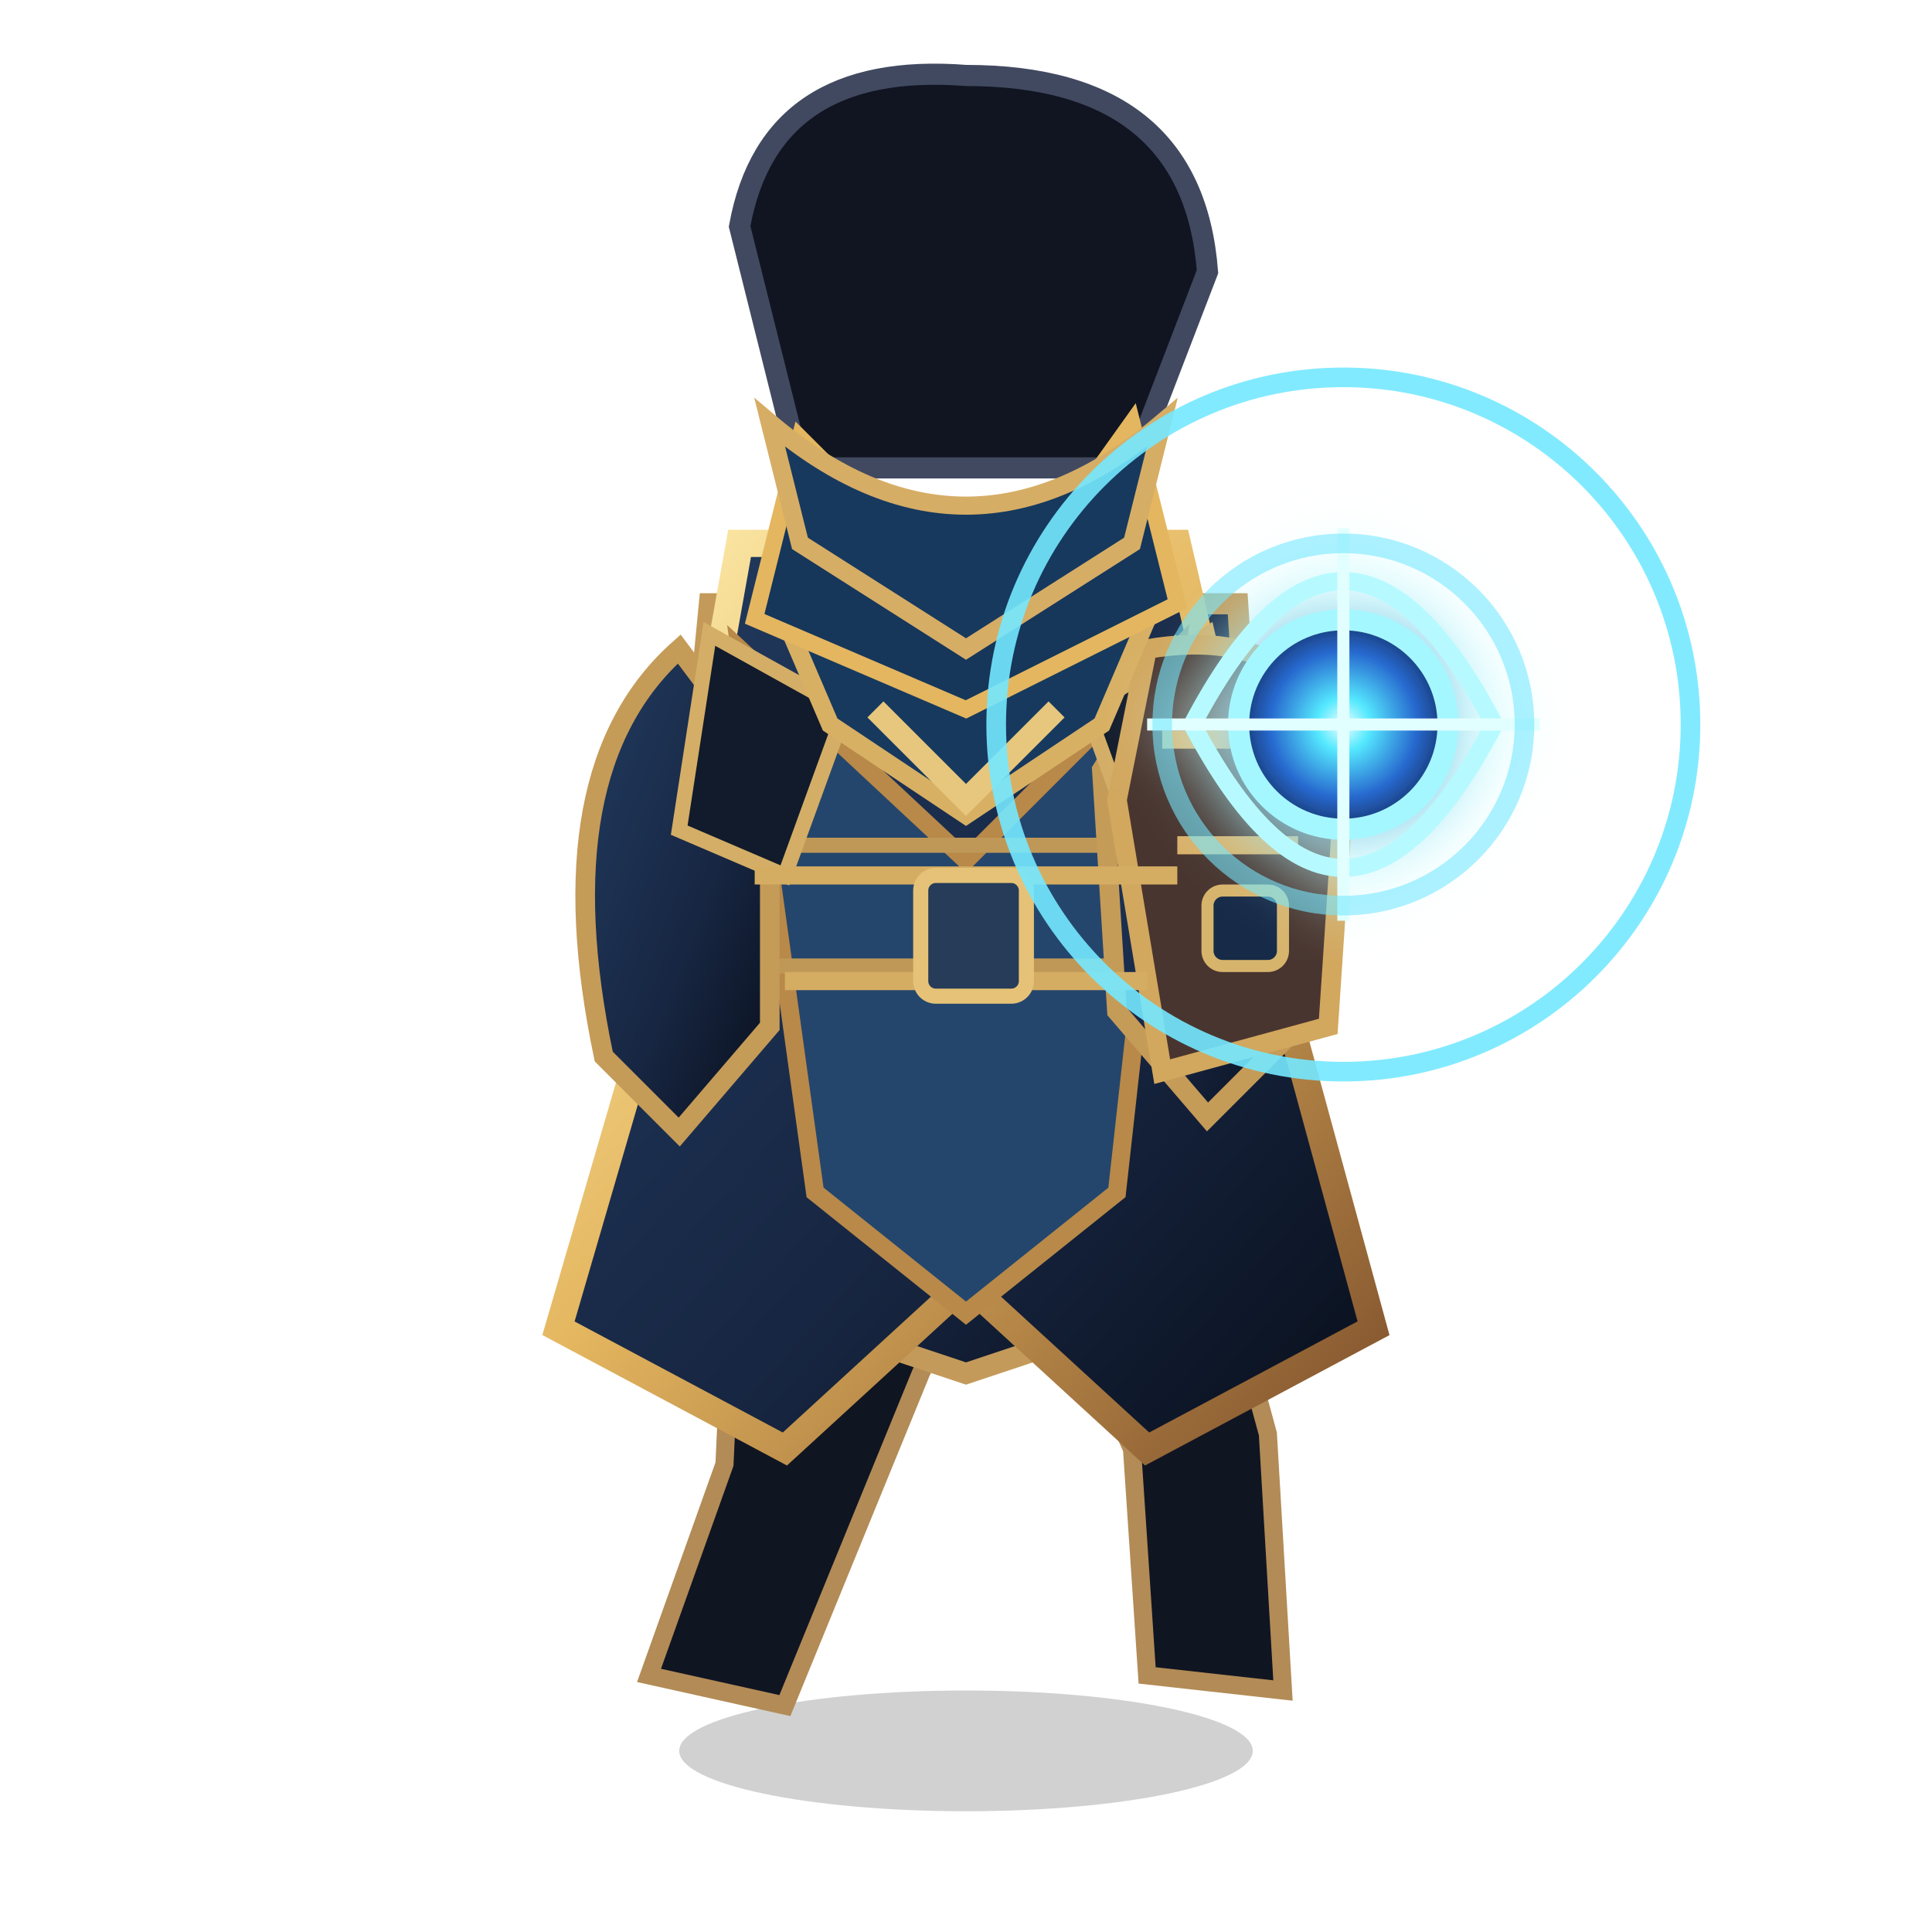
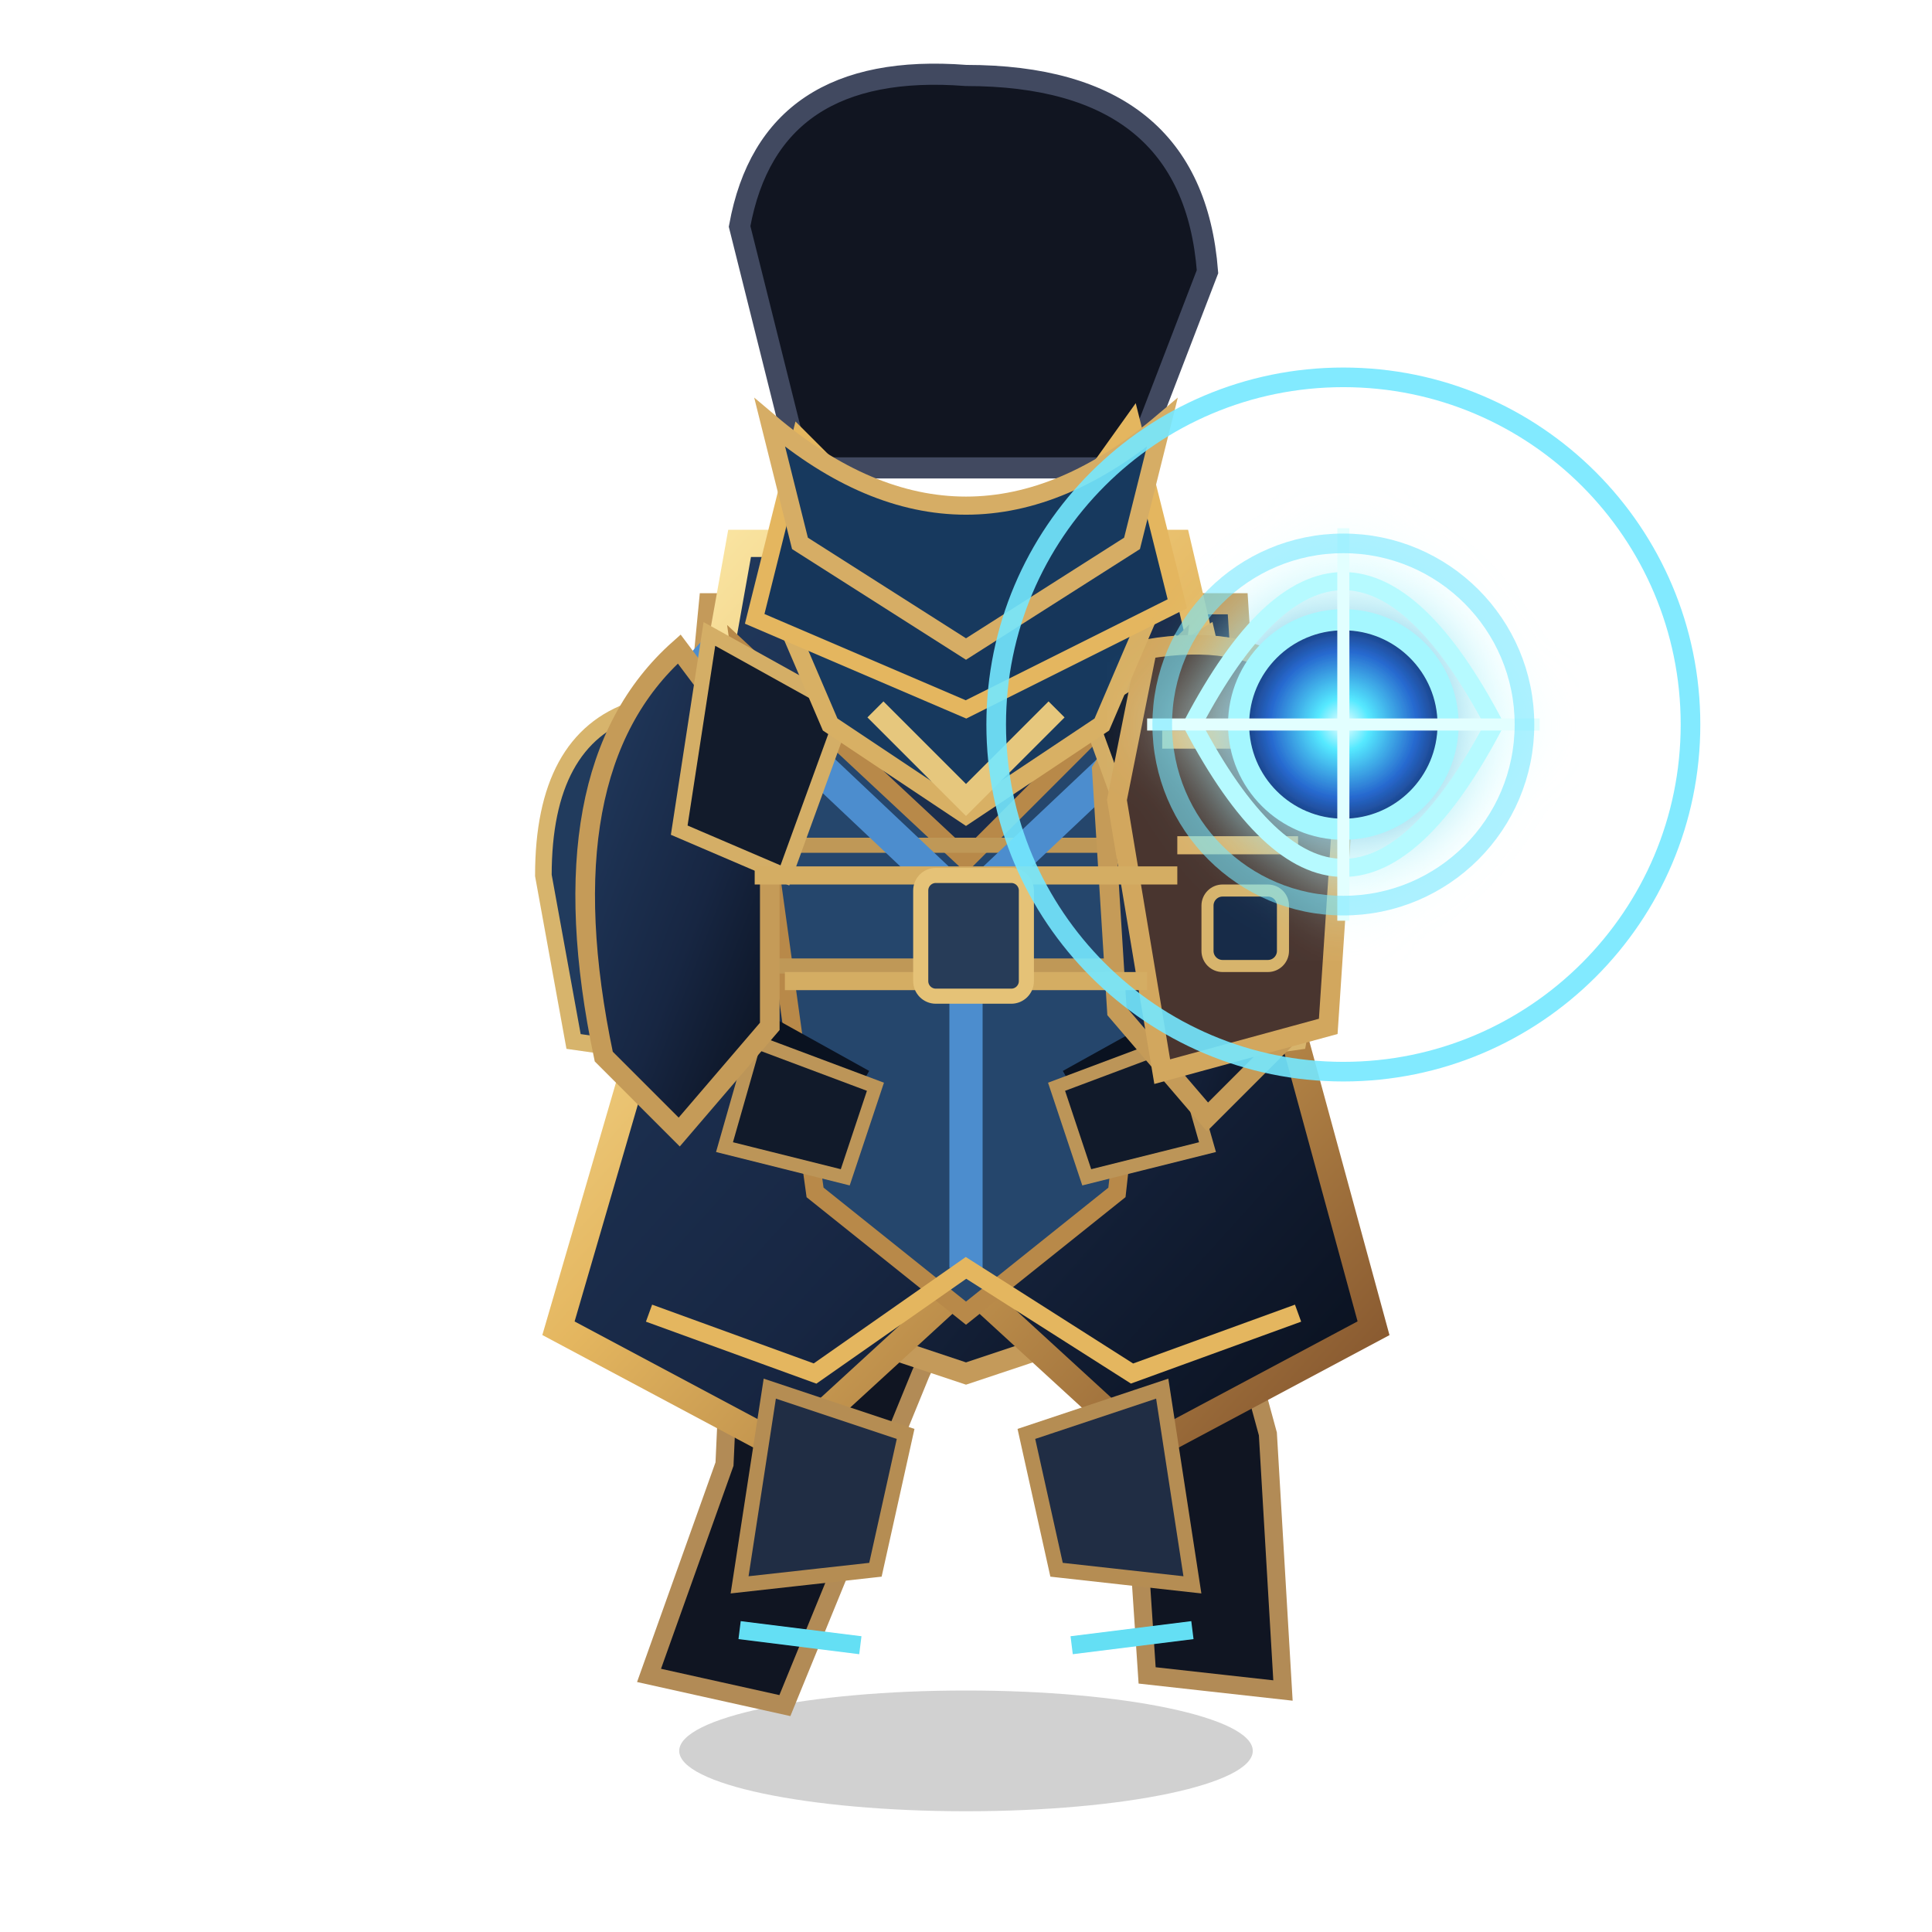
<svg xmlns="http://www.w3.org/2000/svg" width="128" height="128" viewBox="0 0 128 128" role="img" aria-label="Researcher up echoCast frame 4">
  <defs>
    <linearGradient id="coat" x1="0" y1="0" x2="1" y2="1">
      <stop offset="0" stop-color="#223c61" />
      <stop offset=".58" stop-color="#172642" />
      <stop offset="1" stop-color="#090f1b" />
    </linearGradient>
    <linearGradient id="gold" x1="0" y1="0" x2="1" y2="1">
      <stop stop-color="#fff0b2" />
      <stop offset=".45" stop-color="#e4b65f" />
      <stop offset="1" stop-color="#80512c" />
    </linearGradient>
    <radialGradient id="orb">
      <stop stop-color="#f0ffff" />
      <stop offset=".25" stop-color="#55e9ff" />
      <stop offset=".7" stop-color="#2769cf" />
      <stop offset="1" stop-color="#18366e" />
    </radialGradient>
    <linearGradient id="skin" x1="0" y1="0" x2="1" y2="1">
      <stop stop-color="#ffe0bd" />
      <stop offset="1" stop-color="#efc6a0" />
    </linearGradient>
    <filter id="glow">
      <feGaussianBlur stdDeviation="2.1" result="b" />
      <feMerge>
        <feMergeNode in="b" />
        <feMergeNode in="SourceGraphic" />
      </feMerge>
    </filter>
  </defs>
  <ellipse cx="64" cy="116" rx="19" ry="4" fill="#000" opacity=".18" />
  <g transform="translate(0 0)">
    <path d="M49 75 L48 97 L43 111 L52 113 L61 91 L67 78 Z" fill="#101522" stroke="#b28b56" stroke-width="1.2" />
    <path d="M67 78 L75 96 L76 111 L85 112 L84 95 L78 73 Z" fill="#101522" stroke="#b28b56" stroke-width="1.2" />
    <path d="M47 40 L82 40 L84 71 L79 86 L64 91 L49 86 L44 71 Z" fill="url(#coat)" stroke="#c49a5a" stroke-width="1.4" />
    <path d="M49 36 L78 36 L85 66 L91 88 L76 96 L64 85 L52 96 L37 88 L44 64 Z" fill="url(#coat)" stroke="url(#gold)" stroke-width="1.8" />
    <path d="M49 43 L64 57 L78 43 L74 79 L64 87 L54 79 Z" fill="#25466c" stroke="#b88949" stroke-width="1.2" />
    <path d="M49 48 L78 48 M48 56 L78 56 M50 64 L76 64" stroke="#bf9857" stroke-width="1" />
    <path d="M54 41 L64 52 L74 41" fill="none" stroke="#4e91d5" stroke-width="2" />
+     <path d="M46 43 L64 60 L82 43 M64 60 L64 84" fill="none" stroke="#4c8dce" stroke-width="2.2" />
+     <path d="M43 87 L54 91 L64 84 L75 91 L86 87" fill="none" stroke="#e4b65f" stroke-width="1.2" />
+     <path d="M48 67 L57 72 M80 67 L71 72" stroke="#0a1220" stroke-width="2.4" />
+     <path d="M42 47 Q36 49 36 58 L38 69 L45 70 L48 58 Z" fill="#213b5d" stroke="#d7b46c" stroke-width="1.1" />
+     <path d="M39 53 L44 55 L42 64" fill="none" stroke="#5799d9" stroke-width="1.3" />
+     <path d="M81 47 Q88 49 88 58 L86 69 L79 70 L76 58 Z" fill="#172944" stroke="#d7b46c" stroke-width="1.1" />
+     <path d="M80 54 L85 56 L83 64" fill="none" stroke="#5799d9" stroke-width="1.3" />
+     <path d="M50 69 L58 72 L56 78 L48 76 Z M70 72 L78 69 L80 76 L72 78 Z" fill="#111a2a" stroke="#bc9558" stroke-width=".9" />
+     <path d="M51 92 L60 95 L58 104 L49 105 Z M68 95 L77 92 L79 105 L70 104 Z" fill="#202d44" stroke="#b58d53" stroke-width="1" />
+     <path d="M49 108 L57 109 M71 109 L79 108" stroke="#64dff4" stroke-width="1.2" />
    <path d="M45 43 Q36 51 40 70 L45 75 L51 68 L51 51 Z" fill="url(#coat)" stroke="#c59b58" stroke-width="1.3" />
    <path d="M78 43 Q89 52 85 69 L80 74 L74 67 L73 51 Z" fill="url(#coat)" stroke="#c59b58" stroke-width="1.3" />
    <path d="M47 42 L56 47 L52 58 L45 55 Z M80 42 L72 47 L76 58 L83 55 Z" fill="#121b2b" stroke="#d4ae66" stroke-width="1" />
    <path d="M76 43 Q88 41 89 53 L88 68 L77 71 L74 53 Z" fill="#49352f" stroke="#d2a75e" stroke-width="1.3" />
    <path d="M77 49 L87 49 M78 56 L86 56" stroke="#d9b16a" stroke-width="1.2" />
    <rect x="80" y="59" width="5" height="5" rx="1" fill="#172b48" stroke="#d7b46c" stroke-width=".8" />
    <path d="M52 41 L76 41 L73 48 L64 54 L55 48 Z" fill="#17395e" stroke="#d8b064" stroke-width="1.2" />
    <path d="M58 47 L64 53 L70 47" fill="none" stroke="#e6c77d" stroke-width="1.5" />
    <path d="M50 58 L78 58 M52 65 L76 65" stroke="#d4ad63" stroke-width="1.2" />
    <rect x="61" y="58" width="7" height="8" rx="1" fill="#273c58" stroke="#e5c277" stroke-width="1" />
    <path d="M49 15 Q51 4 64 5 Q79 5 80 18 L75 31 L53 31 Z" fill="#111521" stroke="#414960" stroke-width="1.4" />
    <path d="M53 29 L50 41 L64 47 L78 40 L75 28 L70 35 L59 35 Z" fill="#16365a" stroke="#e4b65f" stroke-width="1.1" />
    <path d="M51 28 Q64 39 77 28 L75 36 L64 43 L53 36 Z" fill="#17395e" stroke="#d6ad65" stroke-width="1.2" />
    <g filter="url(#glow)">
      <circle cx="89" cy="48" r="6.94" fill="url(#orb)" stroke="#a5f7ff" stroke-width="1.4" />
      <path d="M79 48 Q89 29 99 48 Q89 67 79 48" fill="none" stroke="#b6faff" stroke-width="1.2" />
      <path d="M76 48 L102 48 M89 35 L89 61" stroke="#e2ffff" stroke-width=".8" />
    </g>
    <g fill="none" stroke="#74e8ff" stroke-width="1.3" opacity=".9">
      <circle cx="89" cy="48" r="23" />
      <circle cx="89" cy="48" r="12" opacity=".65" />
    </g>
  </g>
</svg>
